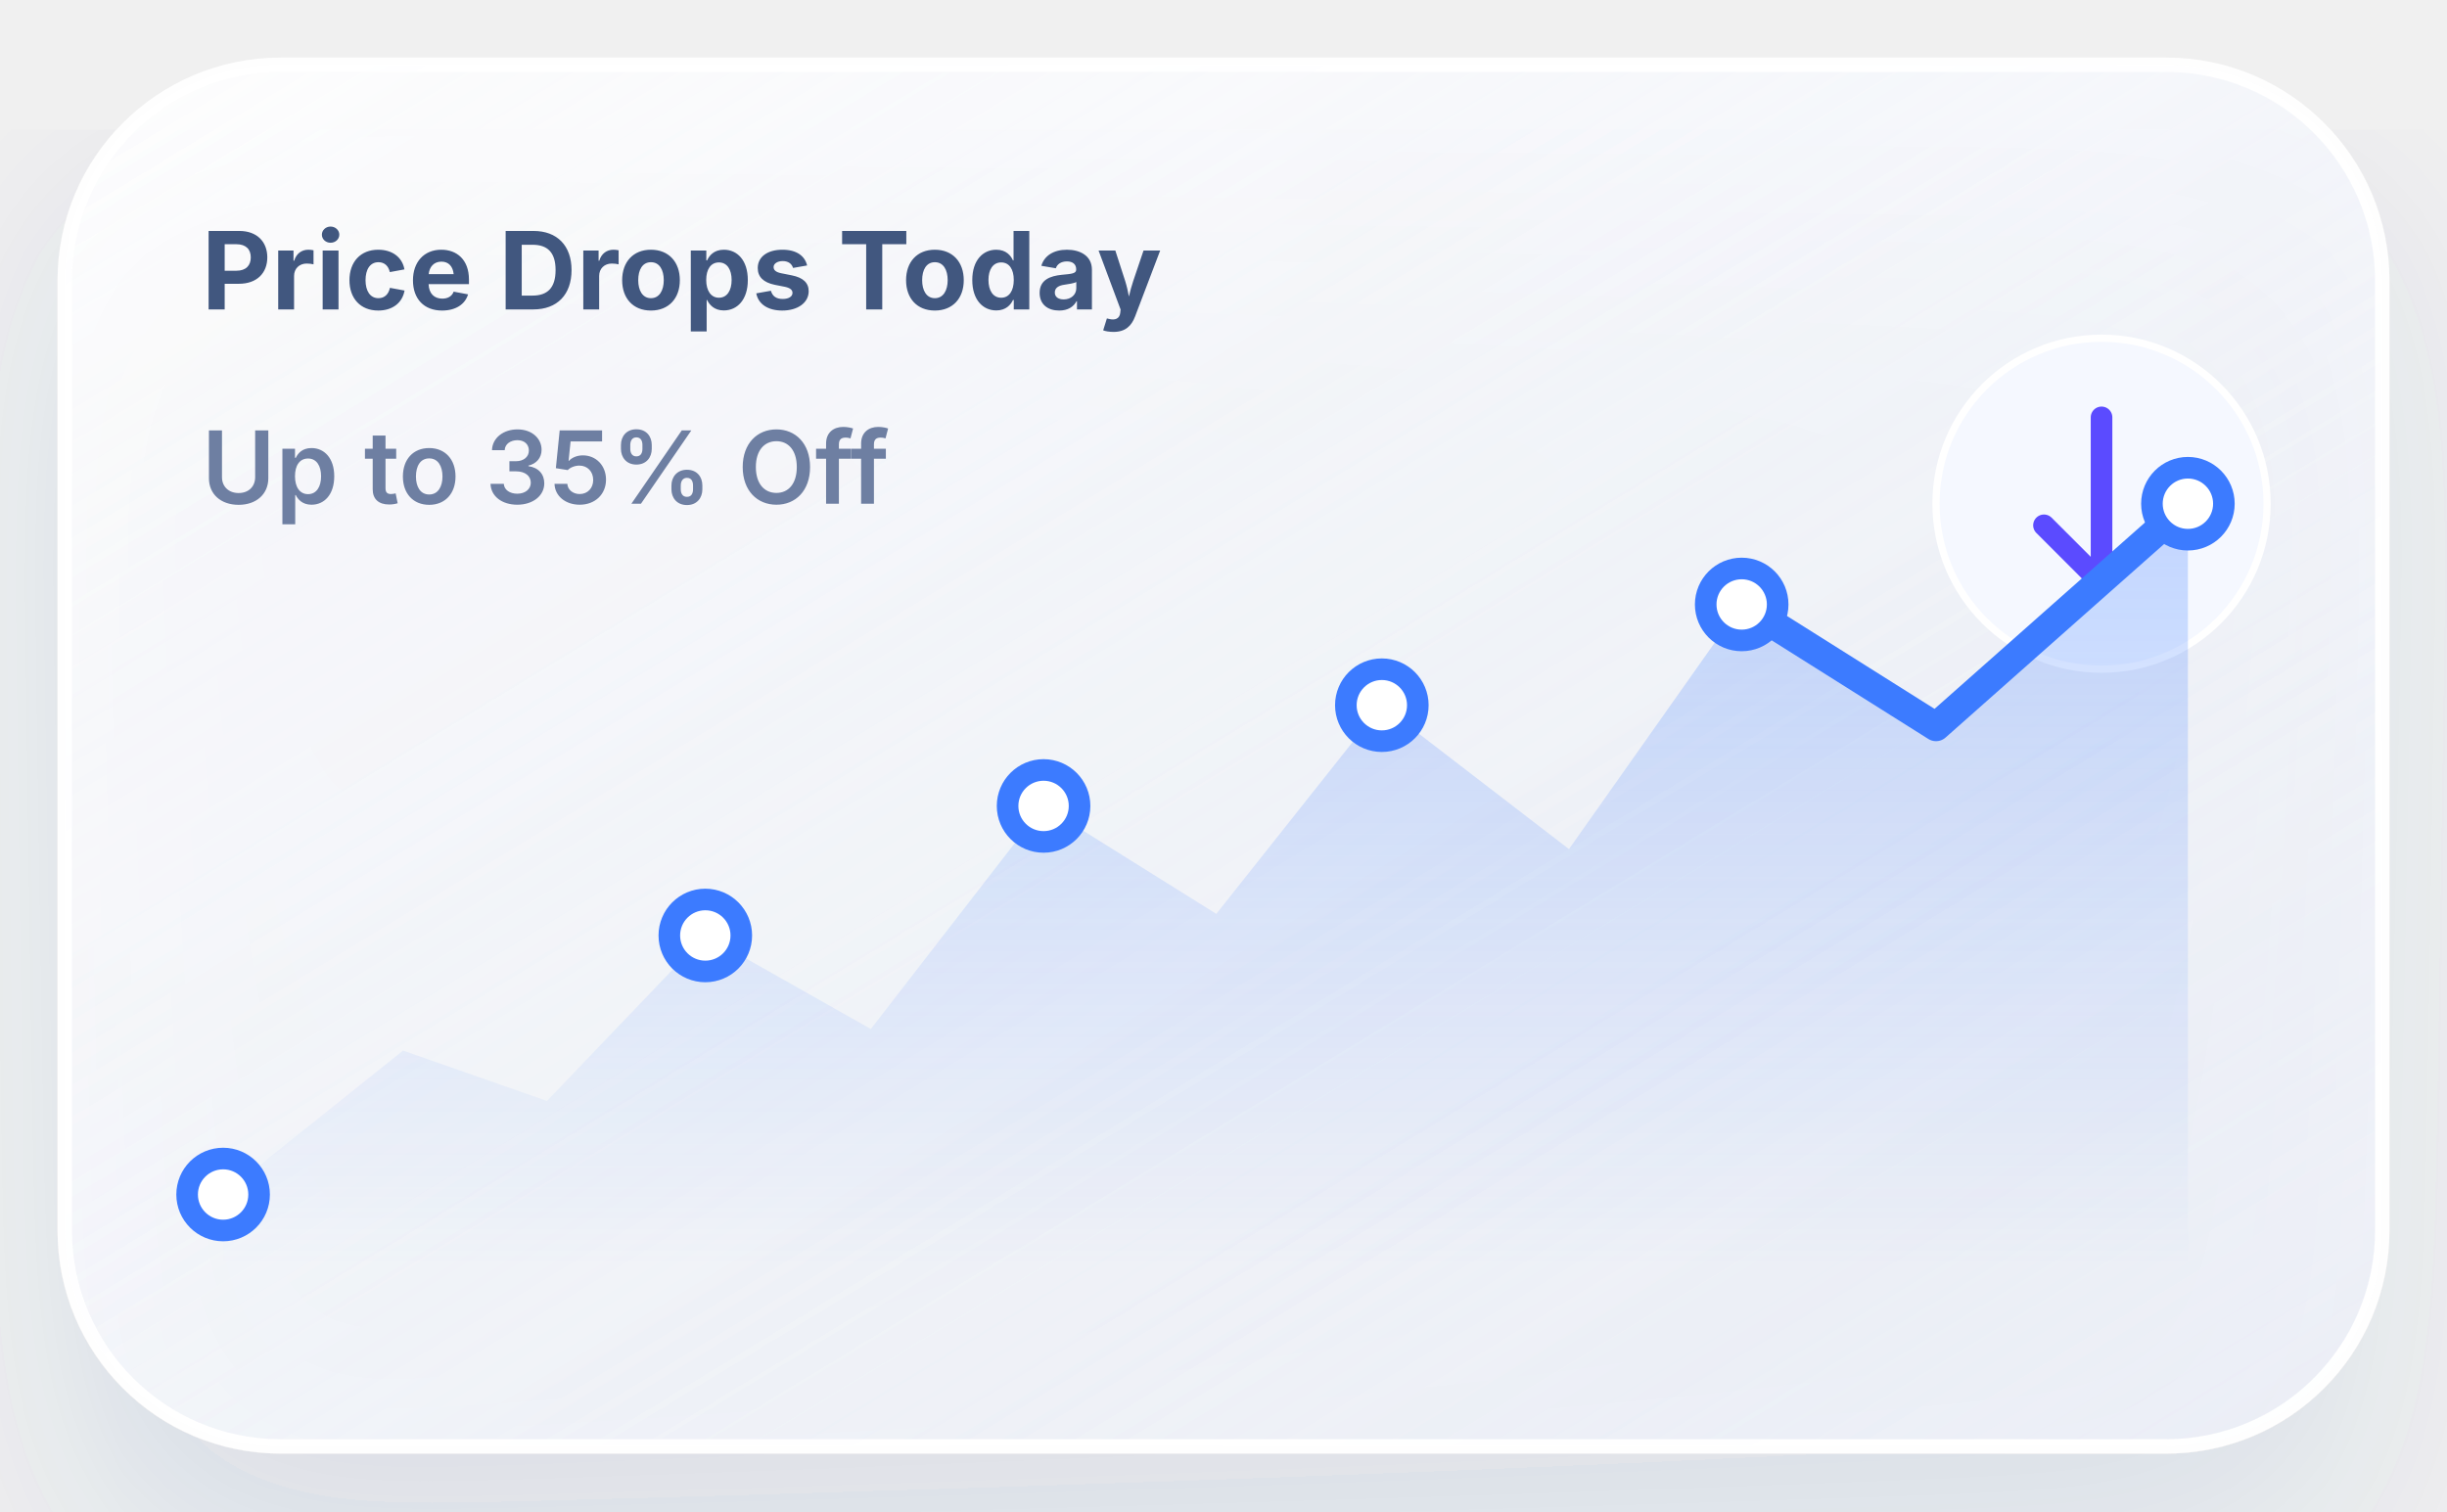
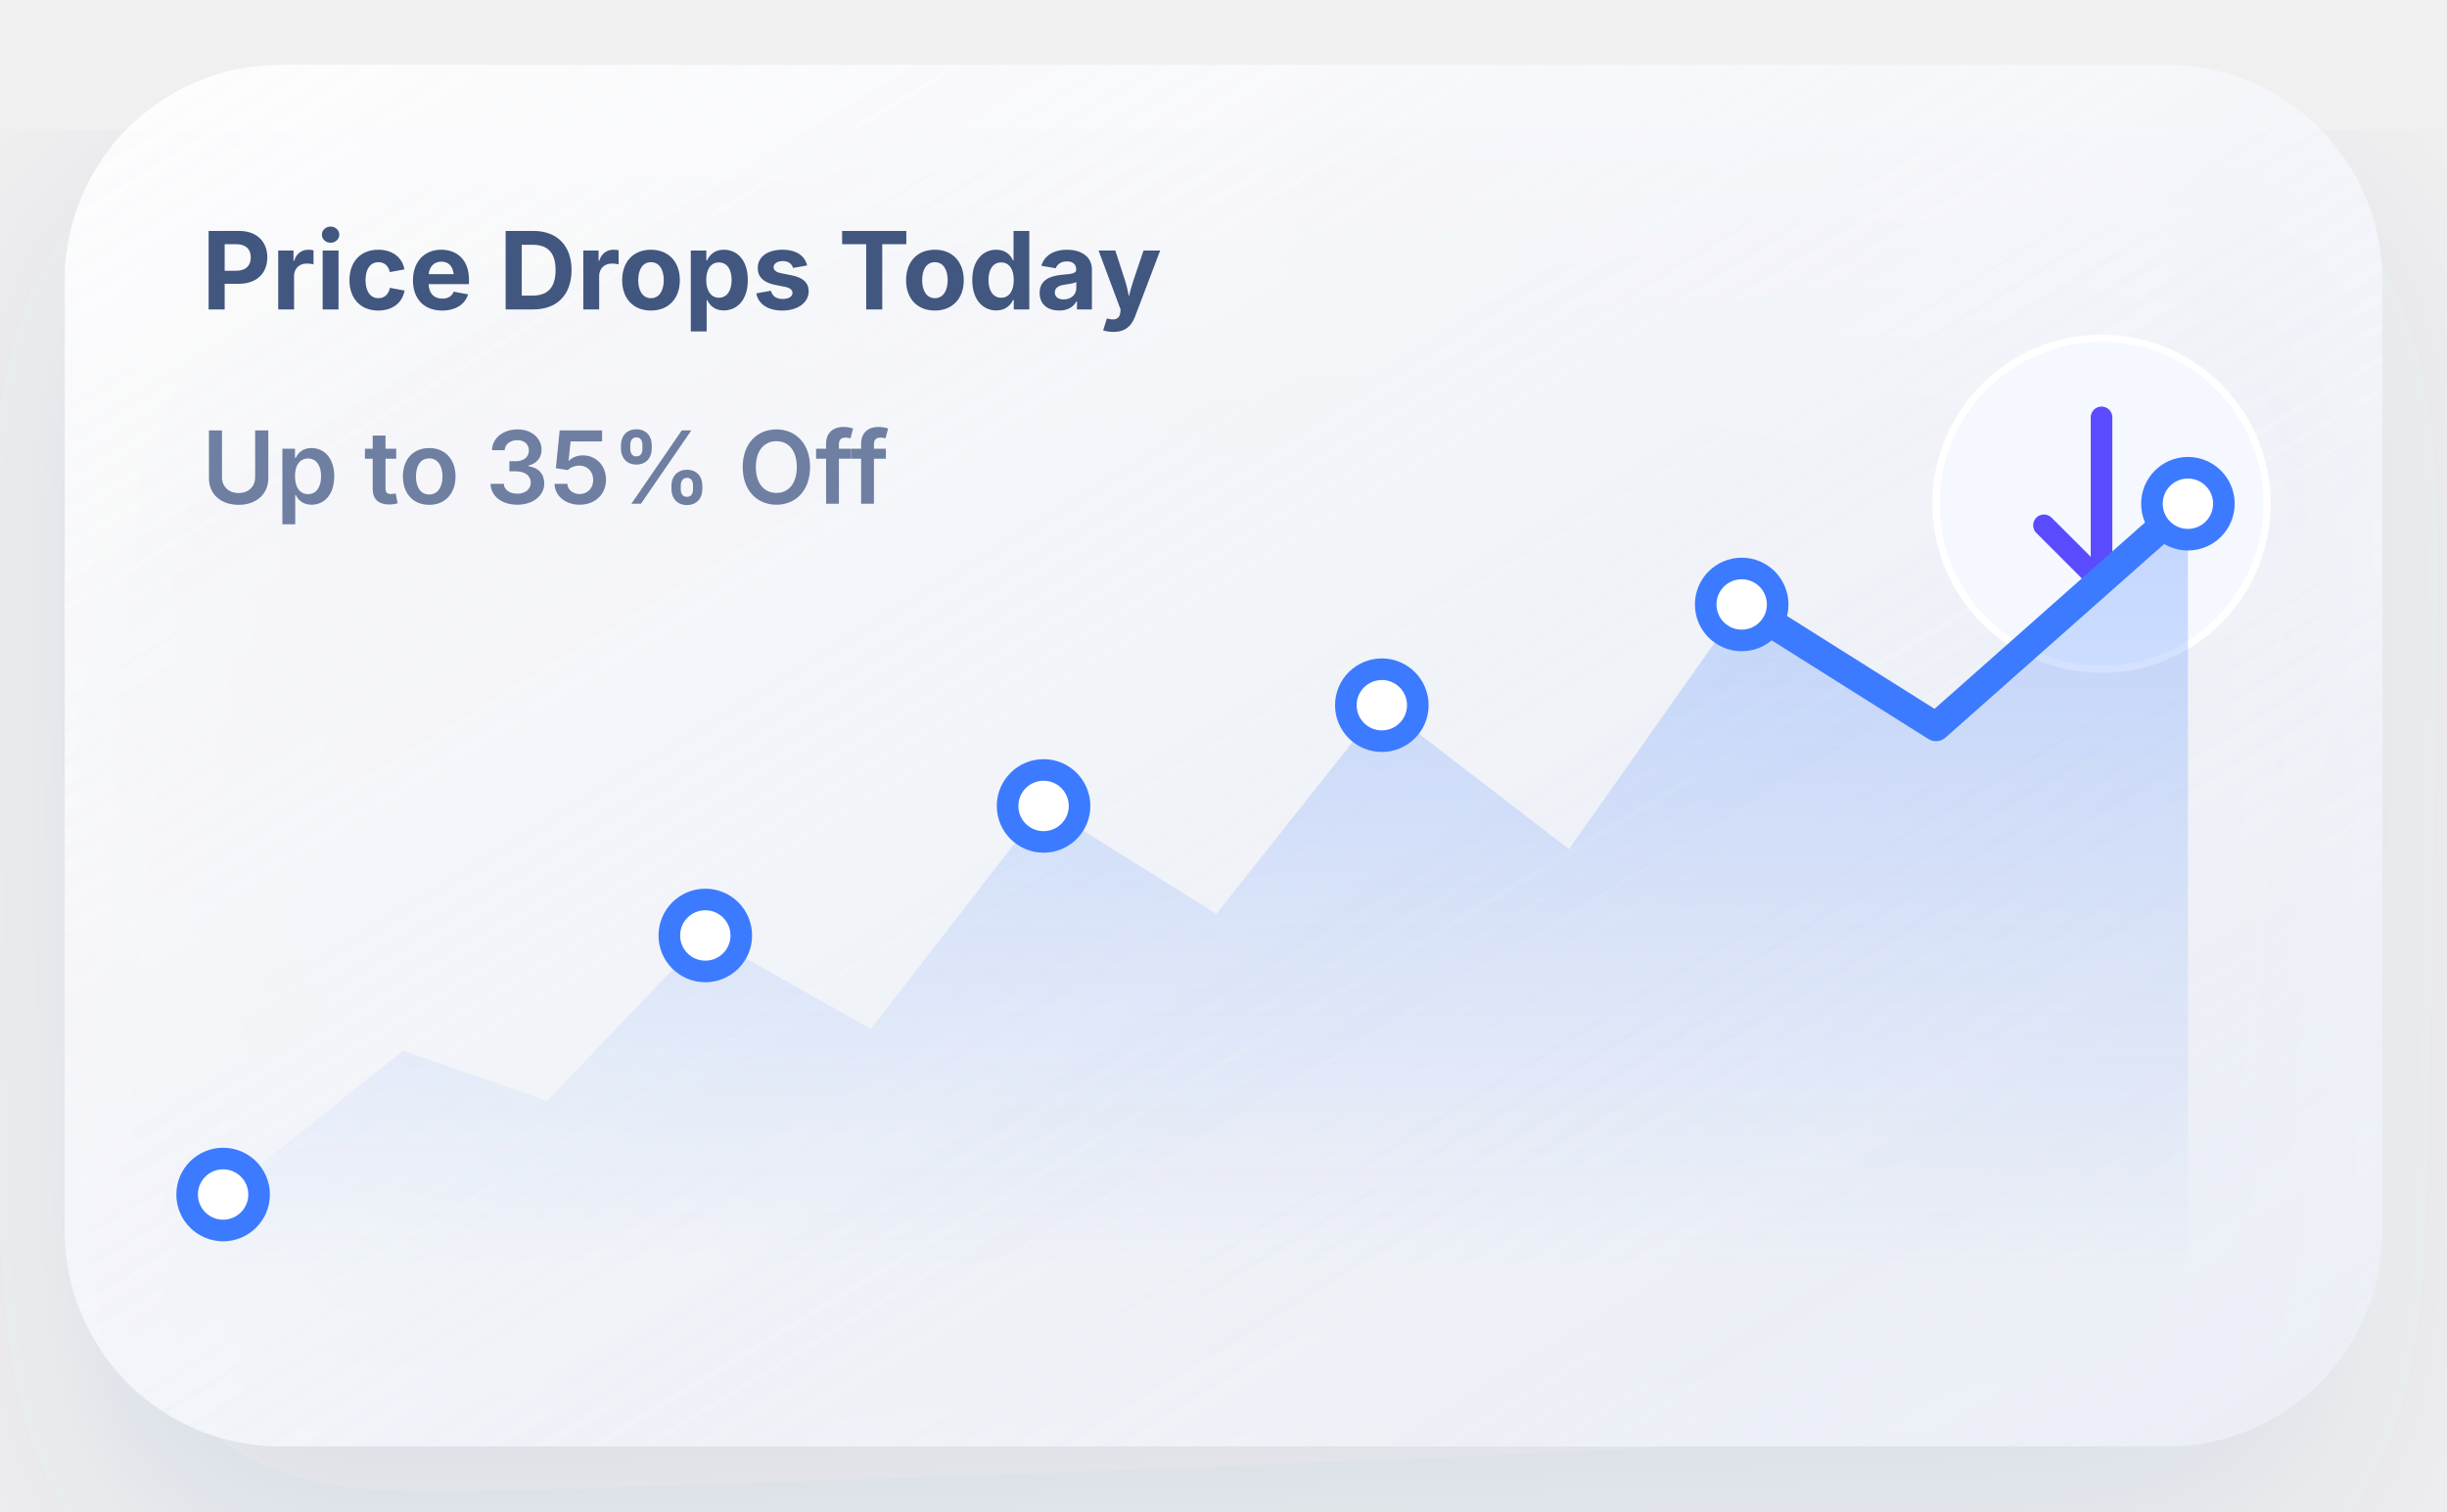
<svg xmlns="http://www.w3.org/2000/svg" viewBox="0 0 340 210" role="img" aria-labelledby="title desc">
  <defs>
    <linearGradient id="glass" x1="0" y1="0" x2="1" y2="1">
      <stop stop-color="#FFFFFF" stop-opacity=".86" />
      <stop offset="1" stop-color="#EEF3FF" stop-opacity=".52" />
    </linearGradient>
    <linearGradient id="area" x1="0" y1="0" x2="0" y2="1">
      <stop stop-color="#3C7BFF" stop-opacity=".28" />
      <stop offset="1" stop-color="#3C7BFF" stop-opacity="0" />
    </linearGradient>
    <filter id="shadow" x="-40%" y="-50%" width="180%" height="210%">
      <feDropShadow dx="0" dy="18" stdDeviation="18" flood-color="#35519A" flood-opacity=".16" />
    </filter>
  </defs>
  <style>
    .line{stroke-dasharray:290;stroke-dashoffset:290;animation:draw 3.4s ease-in-out infinite}.dot{animation:blink 2.1s ease-in-out infinite}.arrow{animation:bob 2.6s ease-in-out infinite;transform-origin:292px 72px}@keyframes draw{0%,12%{stroke-dashoffset:290}55%,100%{stroke-dashoffset:0}}@keyframes blink{0%,100%{opacity:.55}50%{opacity:1}}@keyframes bob{0%,100%{transform:translateY(0)}50%{transform:translateY(5px)}}@media(prefers-reduced-motion:reduce){*{animation:none!important}.line{stroke-dashoffset:0}}
  </style>
  <g filter="url(#shadow)">
-     <rect x="9" y="9" width="322" height="192" rx="30" fill="url(#glass)" stroke="#FFFFFF" stroke-opacity=".94" stroke-width="2" />
+     <rect x="9" y="9" width="322" height="192" rx="30" fill="url(#glass)" />
  </g>
  <text x="28" y="43" font-family="Inter,Arial,sans-serif" font-size="15" font-weight="700" fill="#41577F">Price Drops Today</text>
  <text x="28" y="70" font-family="Inter,Arial,sans-serif" font-size="14" font-weight="600" fill="#6E7FA2">Up to 35% Off</text>
  <g class="arrow">
    <circle cx="292" cy="70" r="23" fill="#F5F8FF" stroke="#FFFFFF" />
    <path d="M292 58v23m0 0l-8-8m8 8l8-8" fill="none" stroke="#5B4BFF" stroke-width="3" stroke-linecap="round" stroke-linejoin="round" />
  </g>
  <path d="M31 166L56 146 76 153 98 130 121 143 145 112 169 127 192 98 218 118 242 84 269 101 304 70V176H31z" fill="url(#area)" />
  <path class="line" d="M31 166L56 146 76 153 98 130 121 143 145 112 169 127 192 98 218 118 242 84 269 101 304 70" fill="none" stroke="#3C7BFF" stroke-width="4" stroke-linecap="round" stroke-linejoin="round" />
  <g fill="#FFFFFF" stroke="#3C7BFF" stroke-width="3">
    <circle class="dot" cx="31" cy="166" r="5" />
    <circle class="dot" cx="98" cy="130" r="5" />
    <circle class="dot" cx="145" cy="112" r="5" />
    <circle class="dot" cx="192" cy="98" r="5" />
    <circle class="dot" cx="242" cy="84" r="5" />
    <circle class="dot" cx="304" cy="70" r="5" />
  </g>
</svg>
